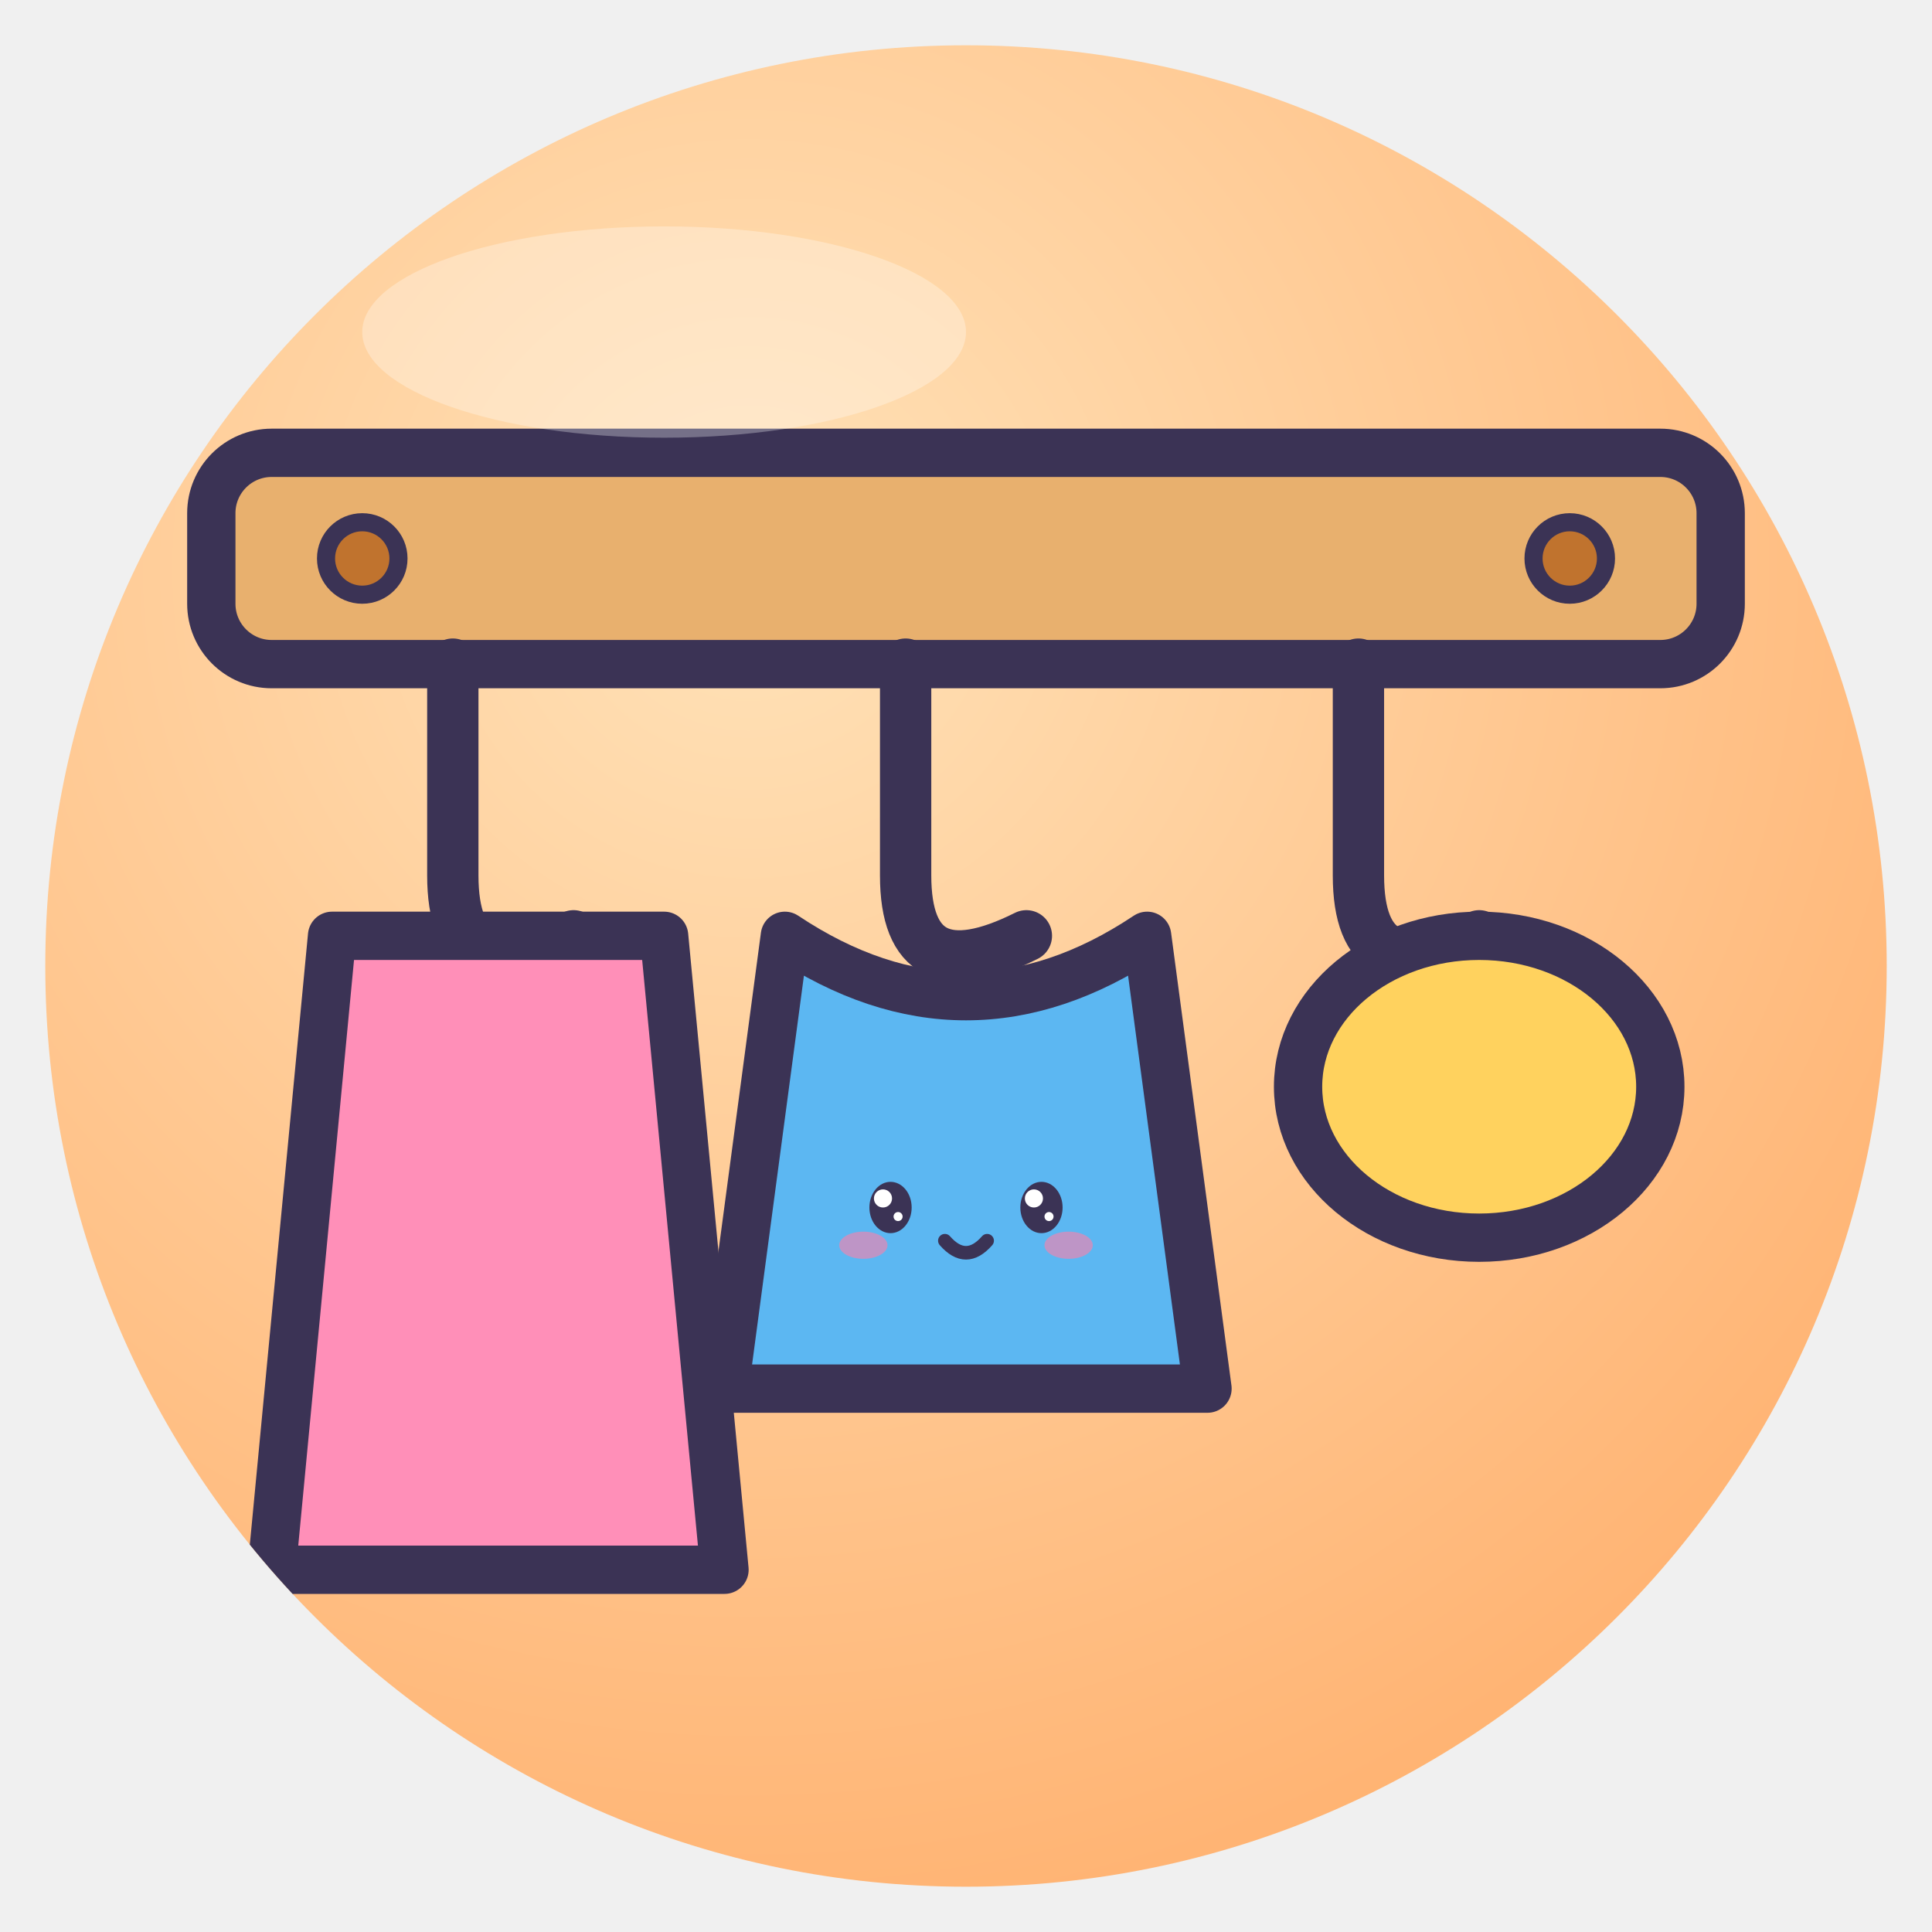
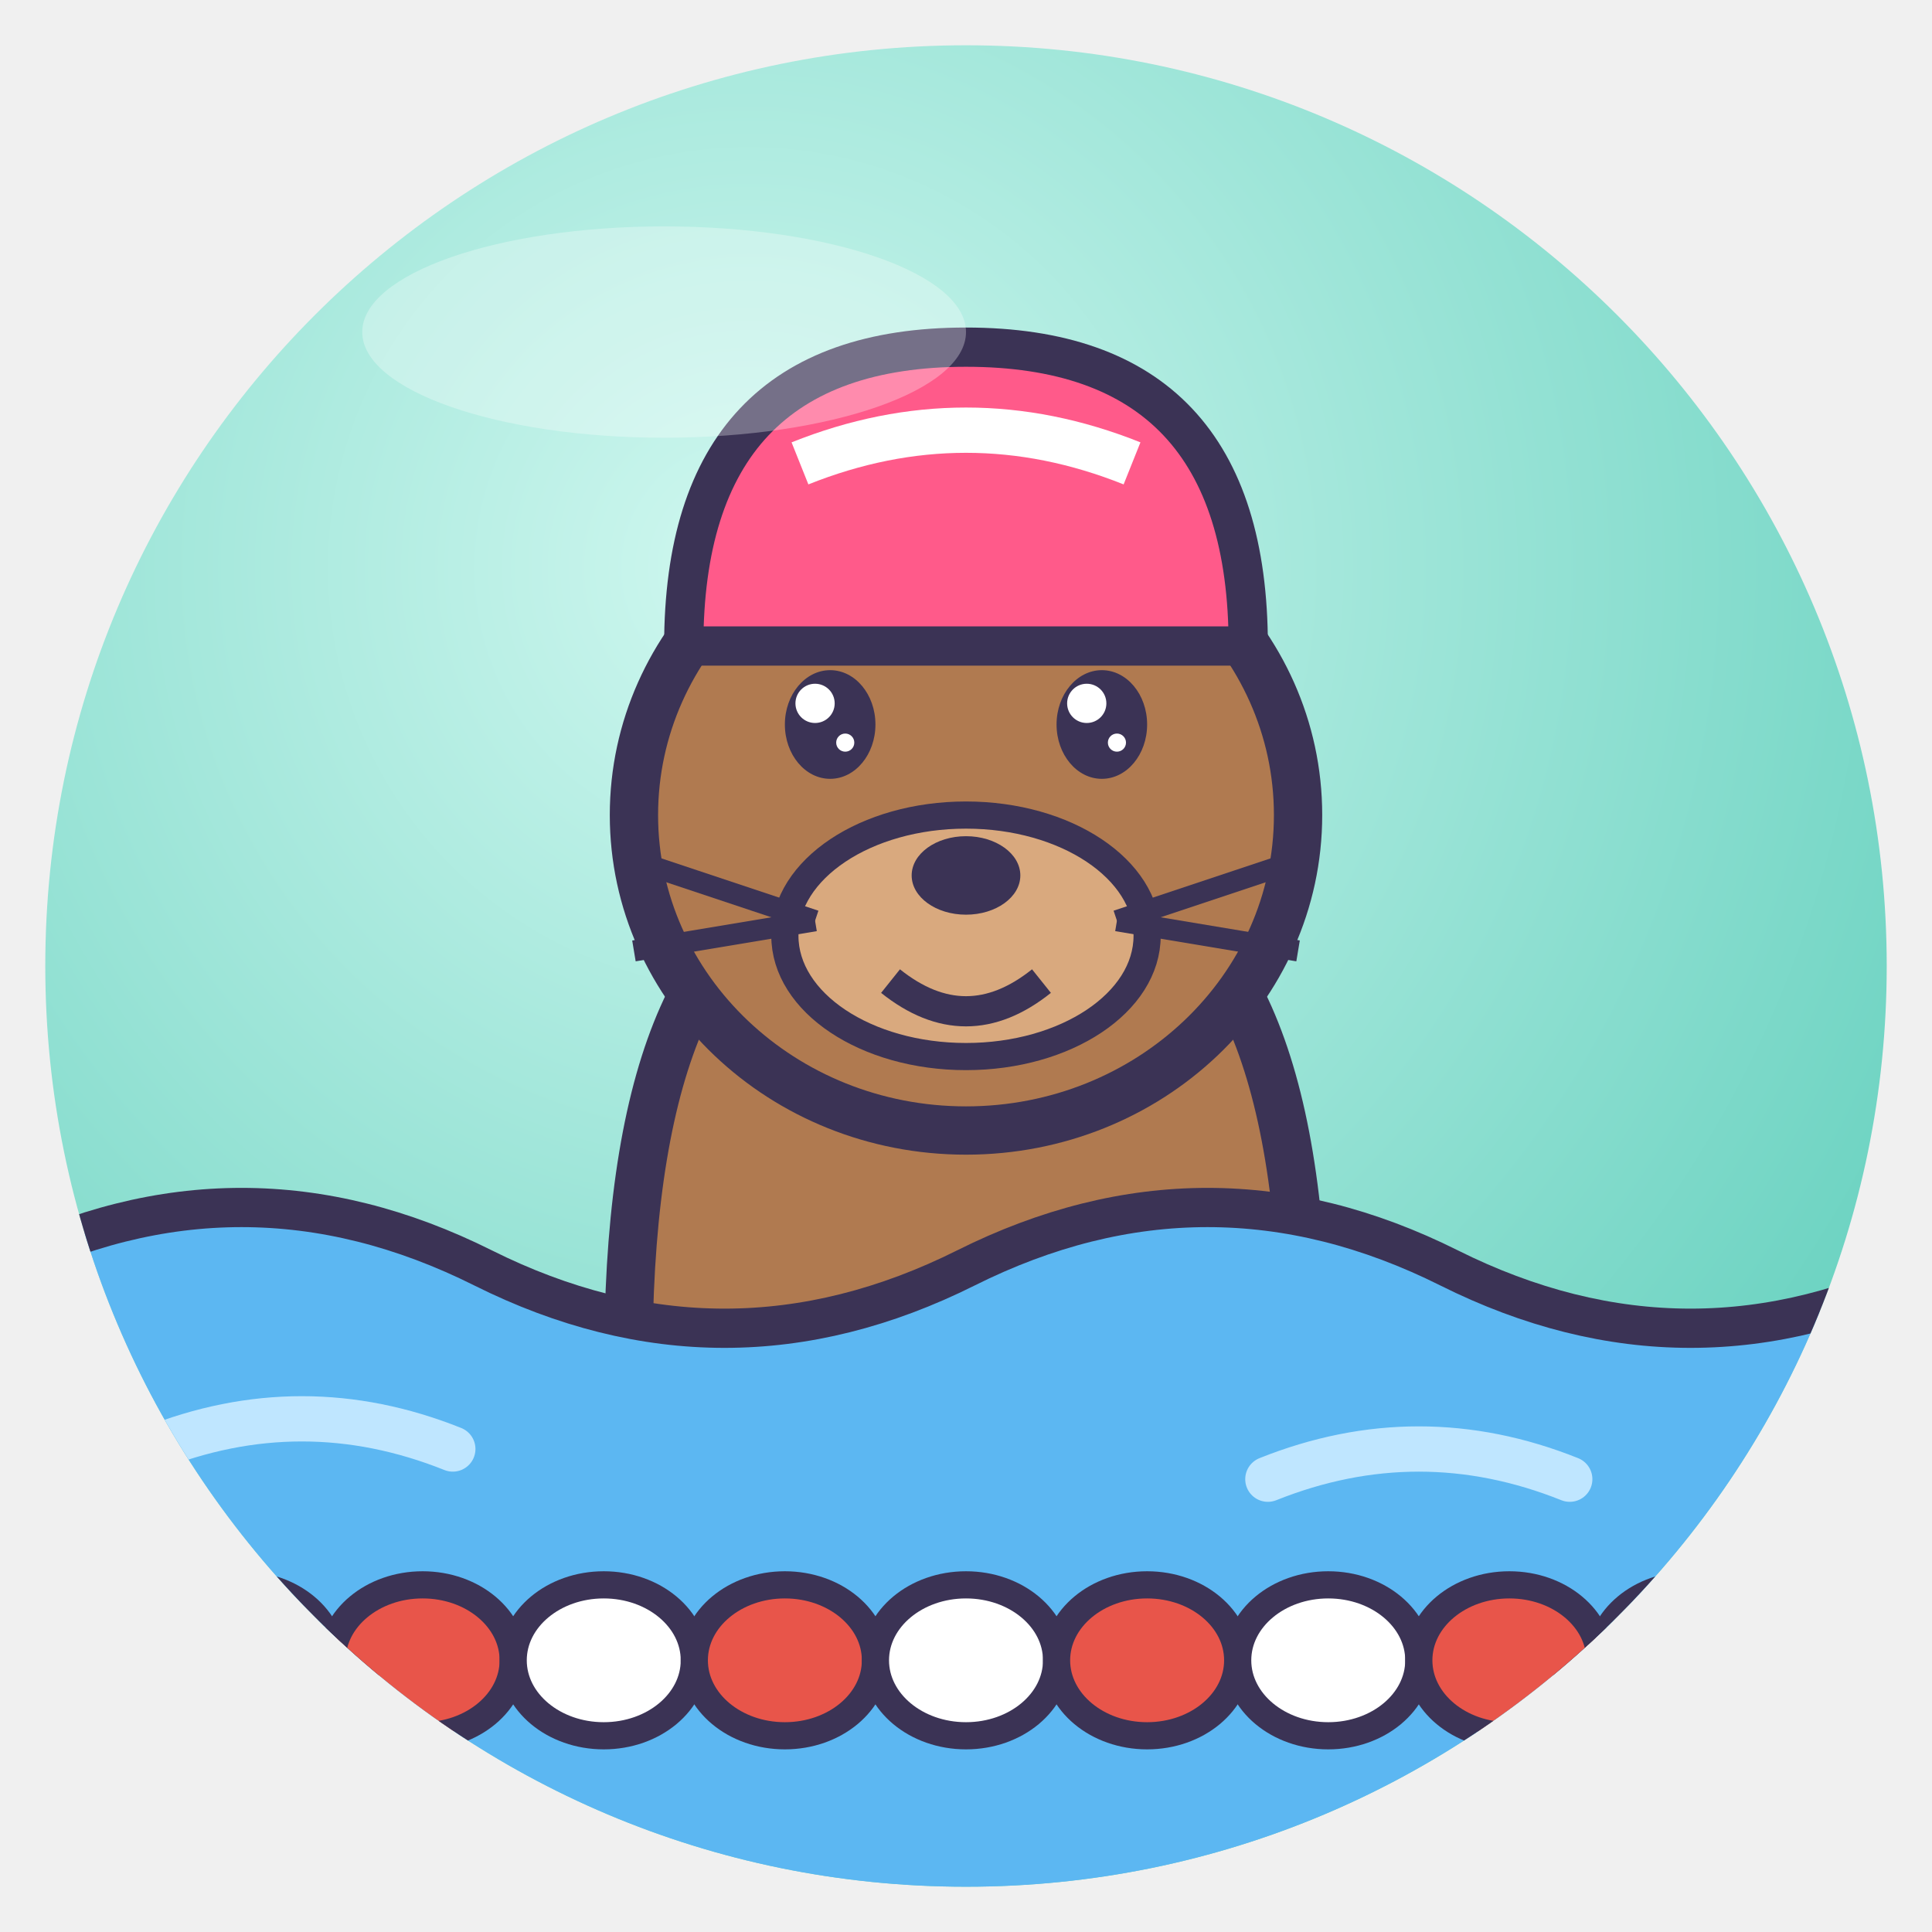
<svg xmlns="http://www.w3.org/2000/svg" viewBox="0 0 128 128" width="128" height="128">
  <defs>
    <radialGradient id="g" cx="38%" cy="28%" r="85%">
-       <stop offset="0" stop-color="#FFE2B8" />
-       <stop offset="1" stop-color="#FFAE6B" />
+       <stop offset="0" stop-color="#CFF7EF" />
+       <stop offset="1" stop-color="#5CCDBA" />
    </radialGradient>
    <clipPath id="c">
      <circle cx="64" cy="64" r="61" />
    </clipPath>
  </defs>
  <circle cx="64" cy="64" r="61" fill="url(#g)" />
  <g clip-path="url(#c)">
-     <rect x="14" y="30" width="100" height="14" rx="4" fill="#E8B06E" stroke="#3B3355" stroke-width="3.2" stroke-linejoin="round" stroke-linecap="round" />
-     <path d="M30 44 V58 Q30 66 38 62" fill="none" stroke="#3B3355" stroke-linejoin="round" stroke-linecap="round" stroke-width="3.4" />
-     <path d="M60 44 V58 Q60 66 68 62" fill="none" stroke="#3B3355" stroke-linejoin="round" stroke-linecap="round" stroke-width="3.4" />
-     <path d="M90 44 V58 Q90 66 98 62" fill="none" stroke="#3B3355" stroke-linejoin="round" stroke-linecap="round" stroke-width="3.4" />
-     <path d="M22 62 H44 L48 104 H18Z" fill="#FF8FB8" stroke="#3B3355" stroke-width="3.2" stroke-linejoin="round" stroke-linecap="round" />
-     <path d="M52 62 Q64 70 76 62 L80 92 H48Z" fill="#5CB7F2" stroke="#3B3355" stroke-width="3.2" stroke-linejoin="round" stroke-linecap="round" />
-     <ellipse cx="98" cy="72" rx="12" ry="10" fill="#FFD25E" stroke="#3B3355" stroke-width="3.2" stroke-linejoin="round" stroke-linecap="round" />
-     <ellipse cx="59" cy="80" rx="1.4" ry="1.7" fill="#3B3355" />
-     <circle cx="58.5" cy="79.4" r="0.6" fill="#fff" />
-     <circle cx="59.5" cy="80.6" r="0.3" fill="#fff" />
-     <ellipse cx="69" cy="80" rx="1.4" ry="1.7" fill="#3B3355" />
-     <circle cx="68.5" cy="79.4" r="0.6" fill="#fff" />
-     <circle cx="69.5" cy="80.6" r="0.3" fill="#fff" />
-     <ellipse cx="57.2" cy="82.5" rx="1.6" ry="0.9" fill="#FF7FA8" opacity=".6" />
-     <ellipse cx="70.8" cy="82.5" rx="1.6" ry="0.9" fill="#FF7FA8" opacity=".6" />
-     <path d="M62.6 82.2 Q64 83.8 65.4 82.2" fill="none" stroke="#3B3355" stroke-linejoin="round" stroke-linecap="round" stroke-width="0.9" />
-     <circle cx="24" cy="37" r="2.4" fill="#C0732E" stroke="#3B3355" stroke-linejoin="round" stroke-linecap="round" stroke-width="1.2" />
-     <circle cx="104" cy="37" r="2.4" fill="#C0732E" stroke="#3B3355" stroke-linejoin="round" stroke-linecap="round" stroke-width="1.2" />
+     <path d="M42.0 100.0 Q39.8 68.0 50.8 60 L77.2 60 Q88.2 68.0 86.0 100.0Z" fill="#B07A50" stroke="#3B3355" stroke-width="3.2" stroke-linejoin="round" stroke-linecap="round" />
+     <ellipse cx="64" cy="54.0" rx="22.0" ry="20.9" fill="#B07A50" stroke="#3B3355" stroke-width="3.2" stroke-linejoin="round" stroke-linecap="round" />
+     <ellipse cx="64" cy="62.0" rx="12.0" ry="8.0" fill="#D9A97E" stroke="#3B3355" stroke-linejoin="round" stroke-linecap="round" stroke-width="1.8" />
+     <path d="M0 84 Q16 76 32 84 T64 84 T96 84 T128 84 V128 H0Z" fill="#5CB7F2" stroke="#3B3355" stroke-linejoin="round" stroke-linecap="round" stroke-width="2.6" />
+     <path d="M10 96 Q20 92 30 96 M84 98 Q94 94 104 98" fill="none" stroke="#BFE6FF" stroke-width="3" stroke-linecap="round" />
+     <path d="M0 110 H128" stroke="#3B3355" stroke-width="2" />
+     <ellipse cx="4" cy="110" rx="6" ry="5" fill="#E8554A" stroke="#3B3355" stroke-linejoin="round" stroke-linecap="round" stroke-width="1.8" />
+     <ellipse cx="16" cy="110" rx="6" ry="5" fill="#fff" stroke="#3B3355" stroke-linejoin="round" stroke-linecap="round" stroke-width="1.8" />
+     <ellipse cx="28" cy="110" rx="6" ry="5" fill="#E8554A" stroke="#3B3355" stroke-linejoin="round" stroke-linecap="round" stroke-width="1.8" />
+     <ellipse cx="40" cy="110" rx="6" ry="5" fill="#fff" stroke="#3B3355" stroke-linejoin="round" stroke-linecap="round" stroke-width="1.8" />
+     <ellipse cx="52" cy="110" rx="6" ry="5" fill="#E8554A" stroke="#3B3355" stroke-linejoin="round" stroke-linecap="round" stroke-width="1.8" />
+     <ellipse cx="64" cy="110" rx="6" ry="5" fill="#fff" stroke="#3B3355" stroke-linejoin="round" stroke-linecap="round" stroke-width="1.8" />
+     <ellipse cx="76" cy="110" rx="6" ry="5" fill="#E8554A" stroke="#3B3355" stroke-linejoin="round" stroke-linecap="round" stroke-width="1.8" />
+     <ellipse cx="88" cy="110" rx="6" ry="5" fill="#fff" stroke="#3B3355" stroke-linejoin="round" stroke-linecap="round" stroke-width="1.8" />
+     <ellipse cx="100" cy="110" rx="6" ry="5" fill="#E8554A" stroke="#3B3355" stroke-linejoin="round" stroke-linecap="round" stroke-width="1.8" />
+     <ellipse cx="112" cy="110" rx="6" ry="5" fill="#fff" stroke="#3B3355" stroke-linejoin="round" stroke-linecap="round" stroke-width="1.8" />
+     <ellipse cx="124" cy="110" rx="6" ry="5" fill="#E8554A" stroke="#3B3355" stroke-linejoin="round" stroke-linecap="round" stroke-width="1.8" />
+     <ellipse cx="55.0" cy="48.0" rx="3.0" ry="3.6" fill="#3B3355" />
+     <circle cx="54.0" cy="46.6" r="1.3" fill="#fff" />
+     <circle cx="56.0" cy="49.2" r="0.6" fill="#fff" />
+     <ellipse cx="73.0" cy="48.0" rx="3.0" ry="3.6" fill="#3B3355" />
+     <circle cx="72.0" cy="46.6" r="1.3" fill="#fff" />
+     <circle cx="74.0" cy="49.2" r="0.6" fill="#fff" />
+     <ellipse cx="64" cy="58.0" rx="3.6" ry="2.6" fill="#3B3355" />
+     <path d="M59.0 65.0 Q64 69.0 69.0 65.0" fill="none" stroke="#3B3355" stroke-width="2.0" />
+     <path d="M54.0 61.0 L42.0 57.0" stroke="#3B3355" stroke-width="1.4" />
+     <path d="M54.0 61.0 L42.0 63.0" stroke="#3B3355" stroke-width="1.4" />
+     <path d="M74.0 61.0 L86.0 57.0" stroke="#3B3355" stroke-width="1.4" />
+     <path d="M74.0 61.0 L86.0 63.0" stroke="#3B3355" stroke-width="1.4" />
+     <path d="M45.3 42.8 Q45.3 23.0 64 23.0 Q82.7 23.0 82.7 42.8Z" fill="#FF5A8A" stroke="#3B3355" stroke-linejoin="round" stroke-linecap="round" stroke-width="2.6" />
+     <path d="M53.0 30.7 Q64 26.3 75.0 30.7" stroke="#fff" stroke-width="3" fill="none" />
  </g>
  <ellipse cx="44" cy="22" rx="20" ry="7" fill="#fff" opacity=".3" />
</svg>
